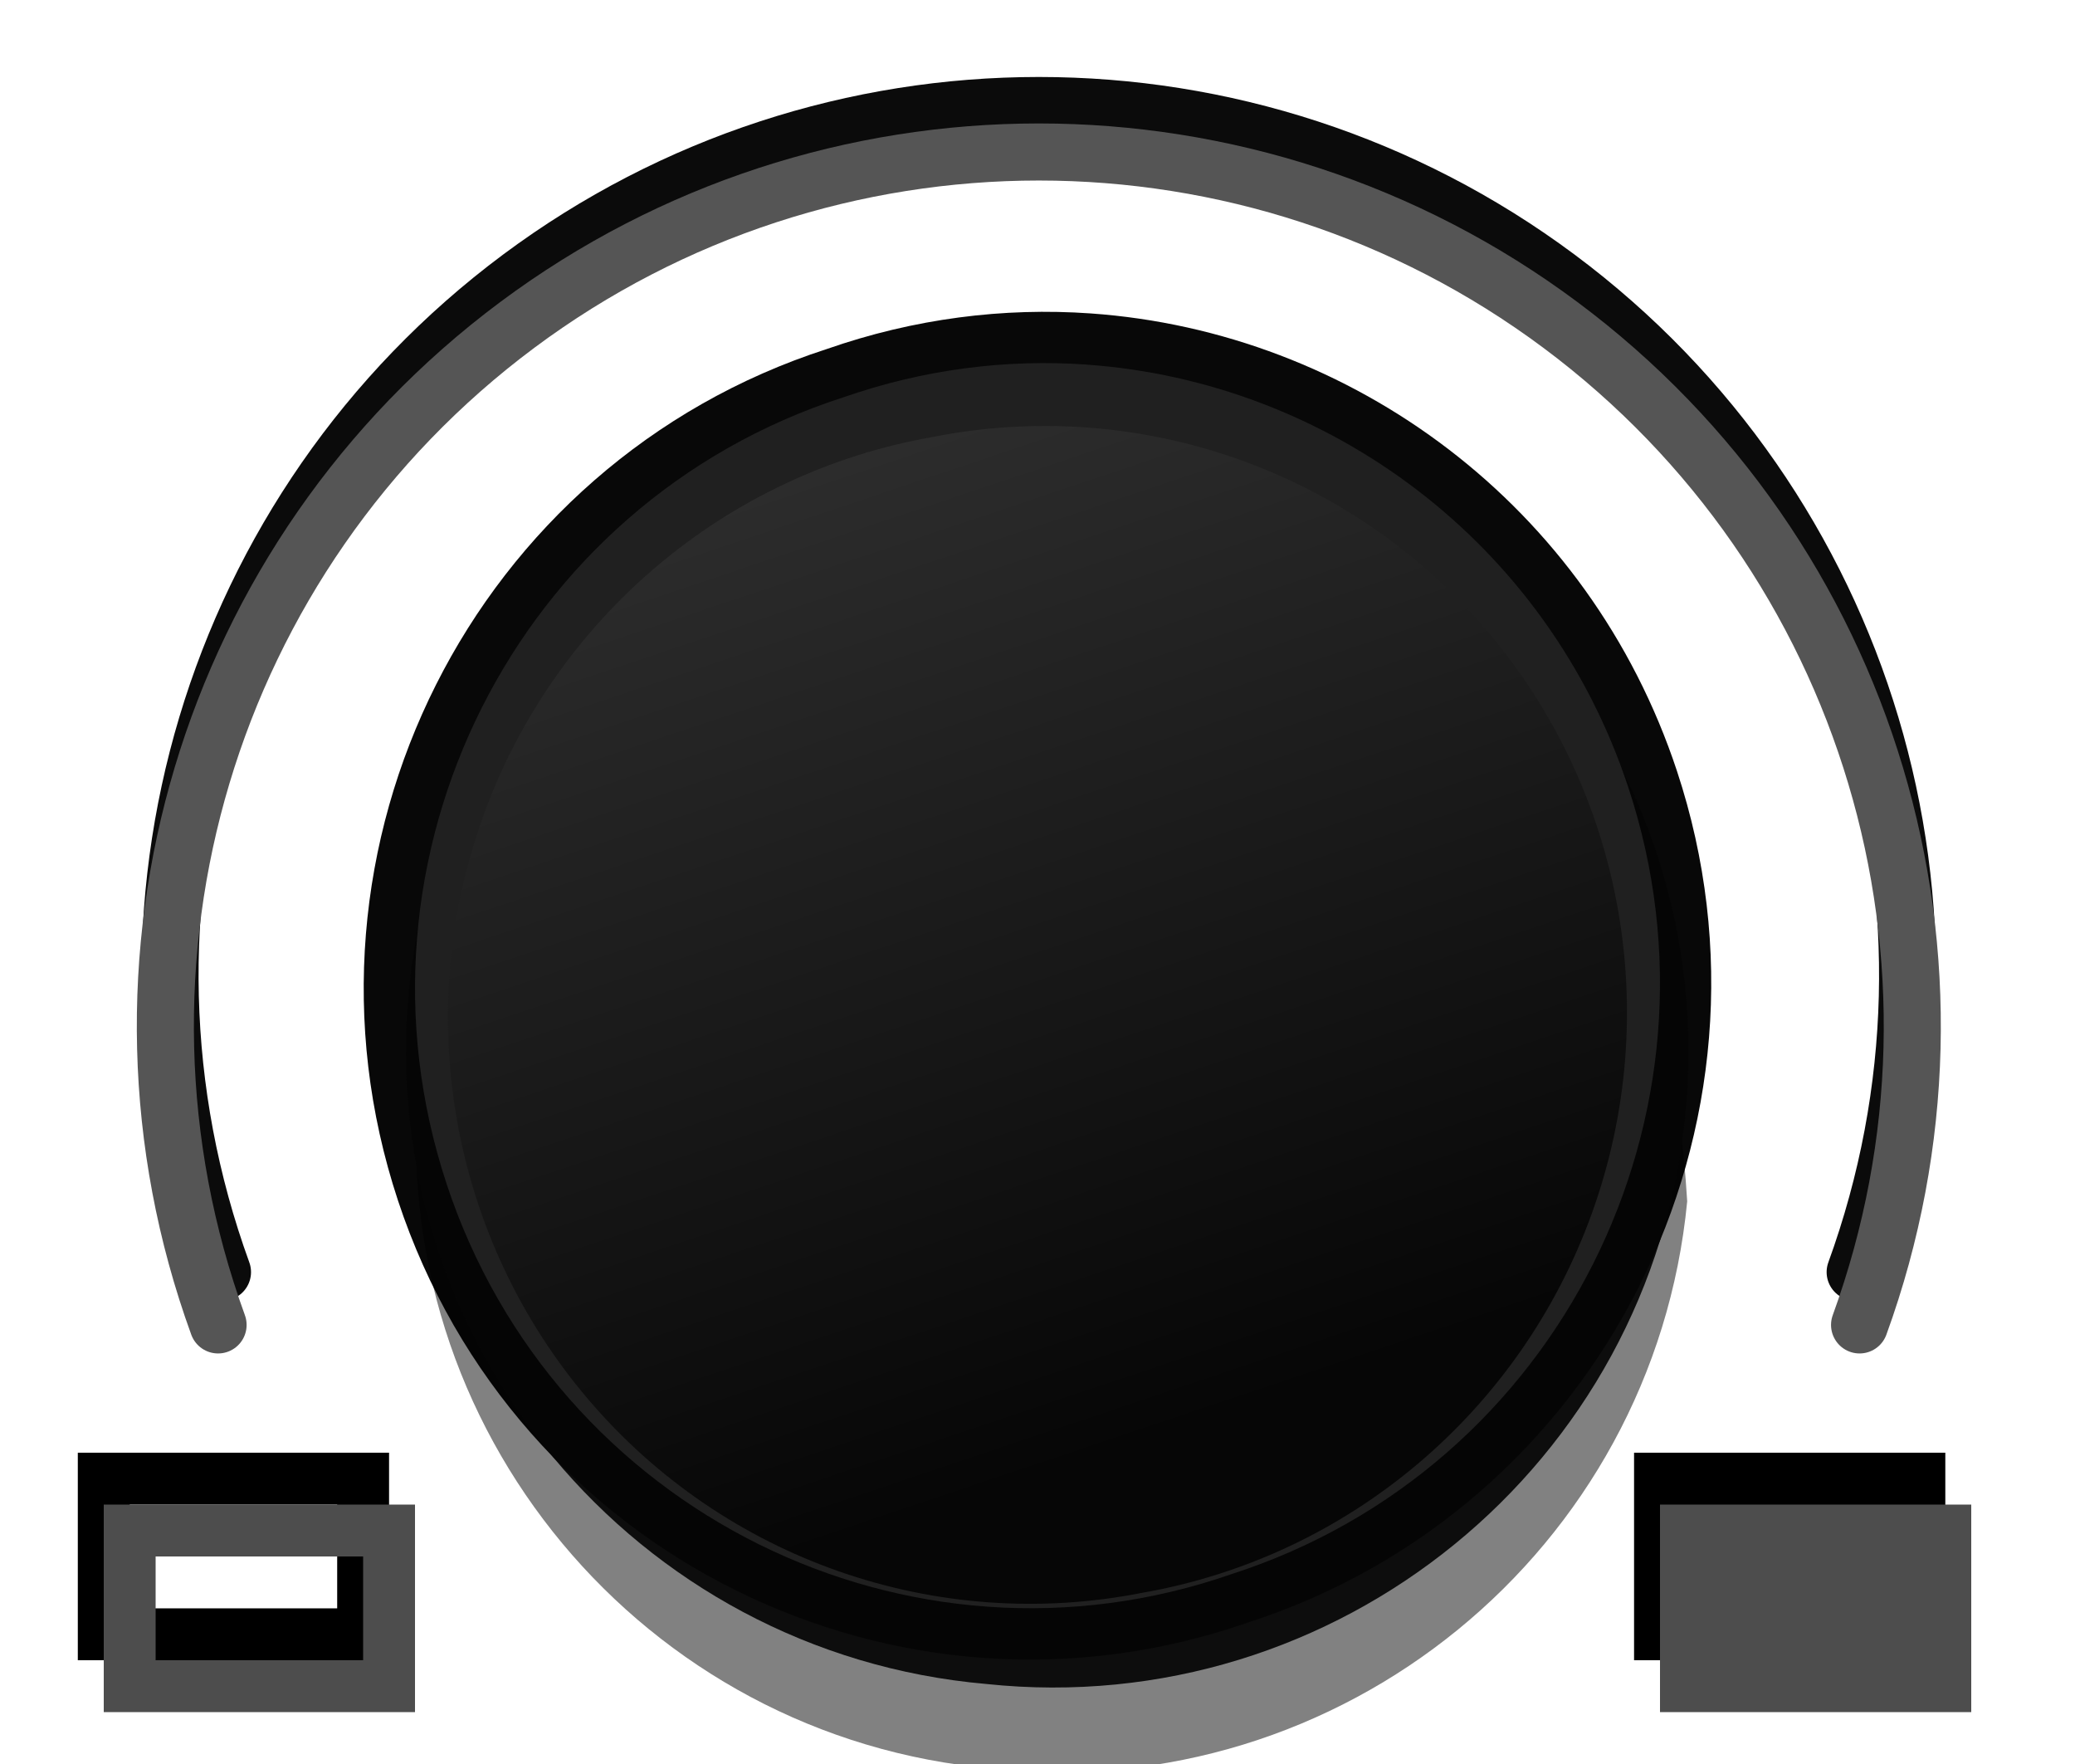
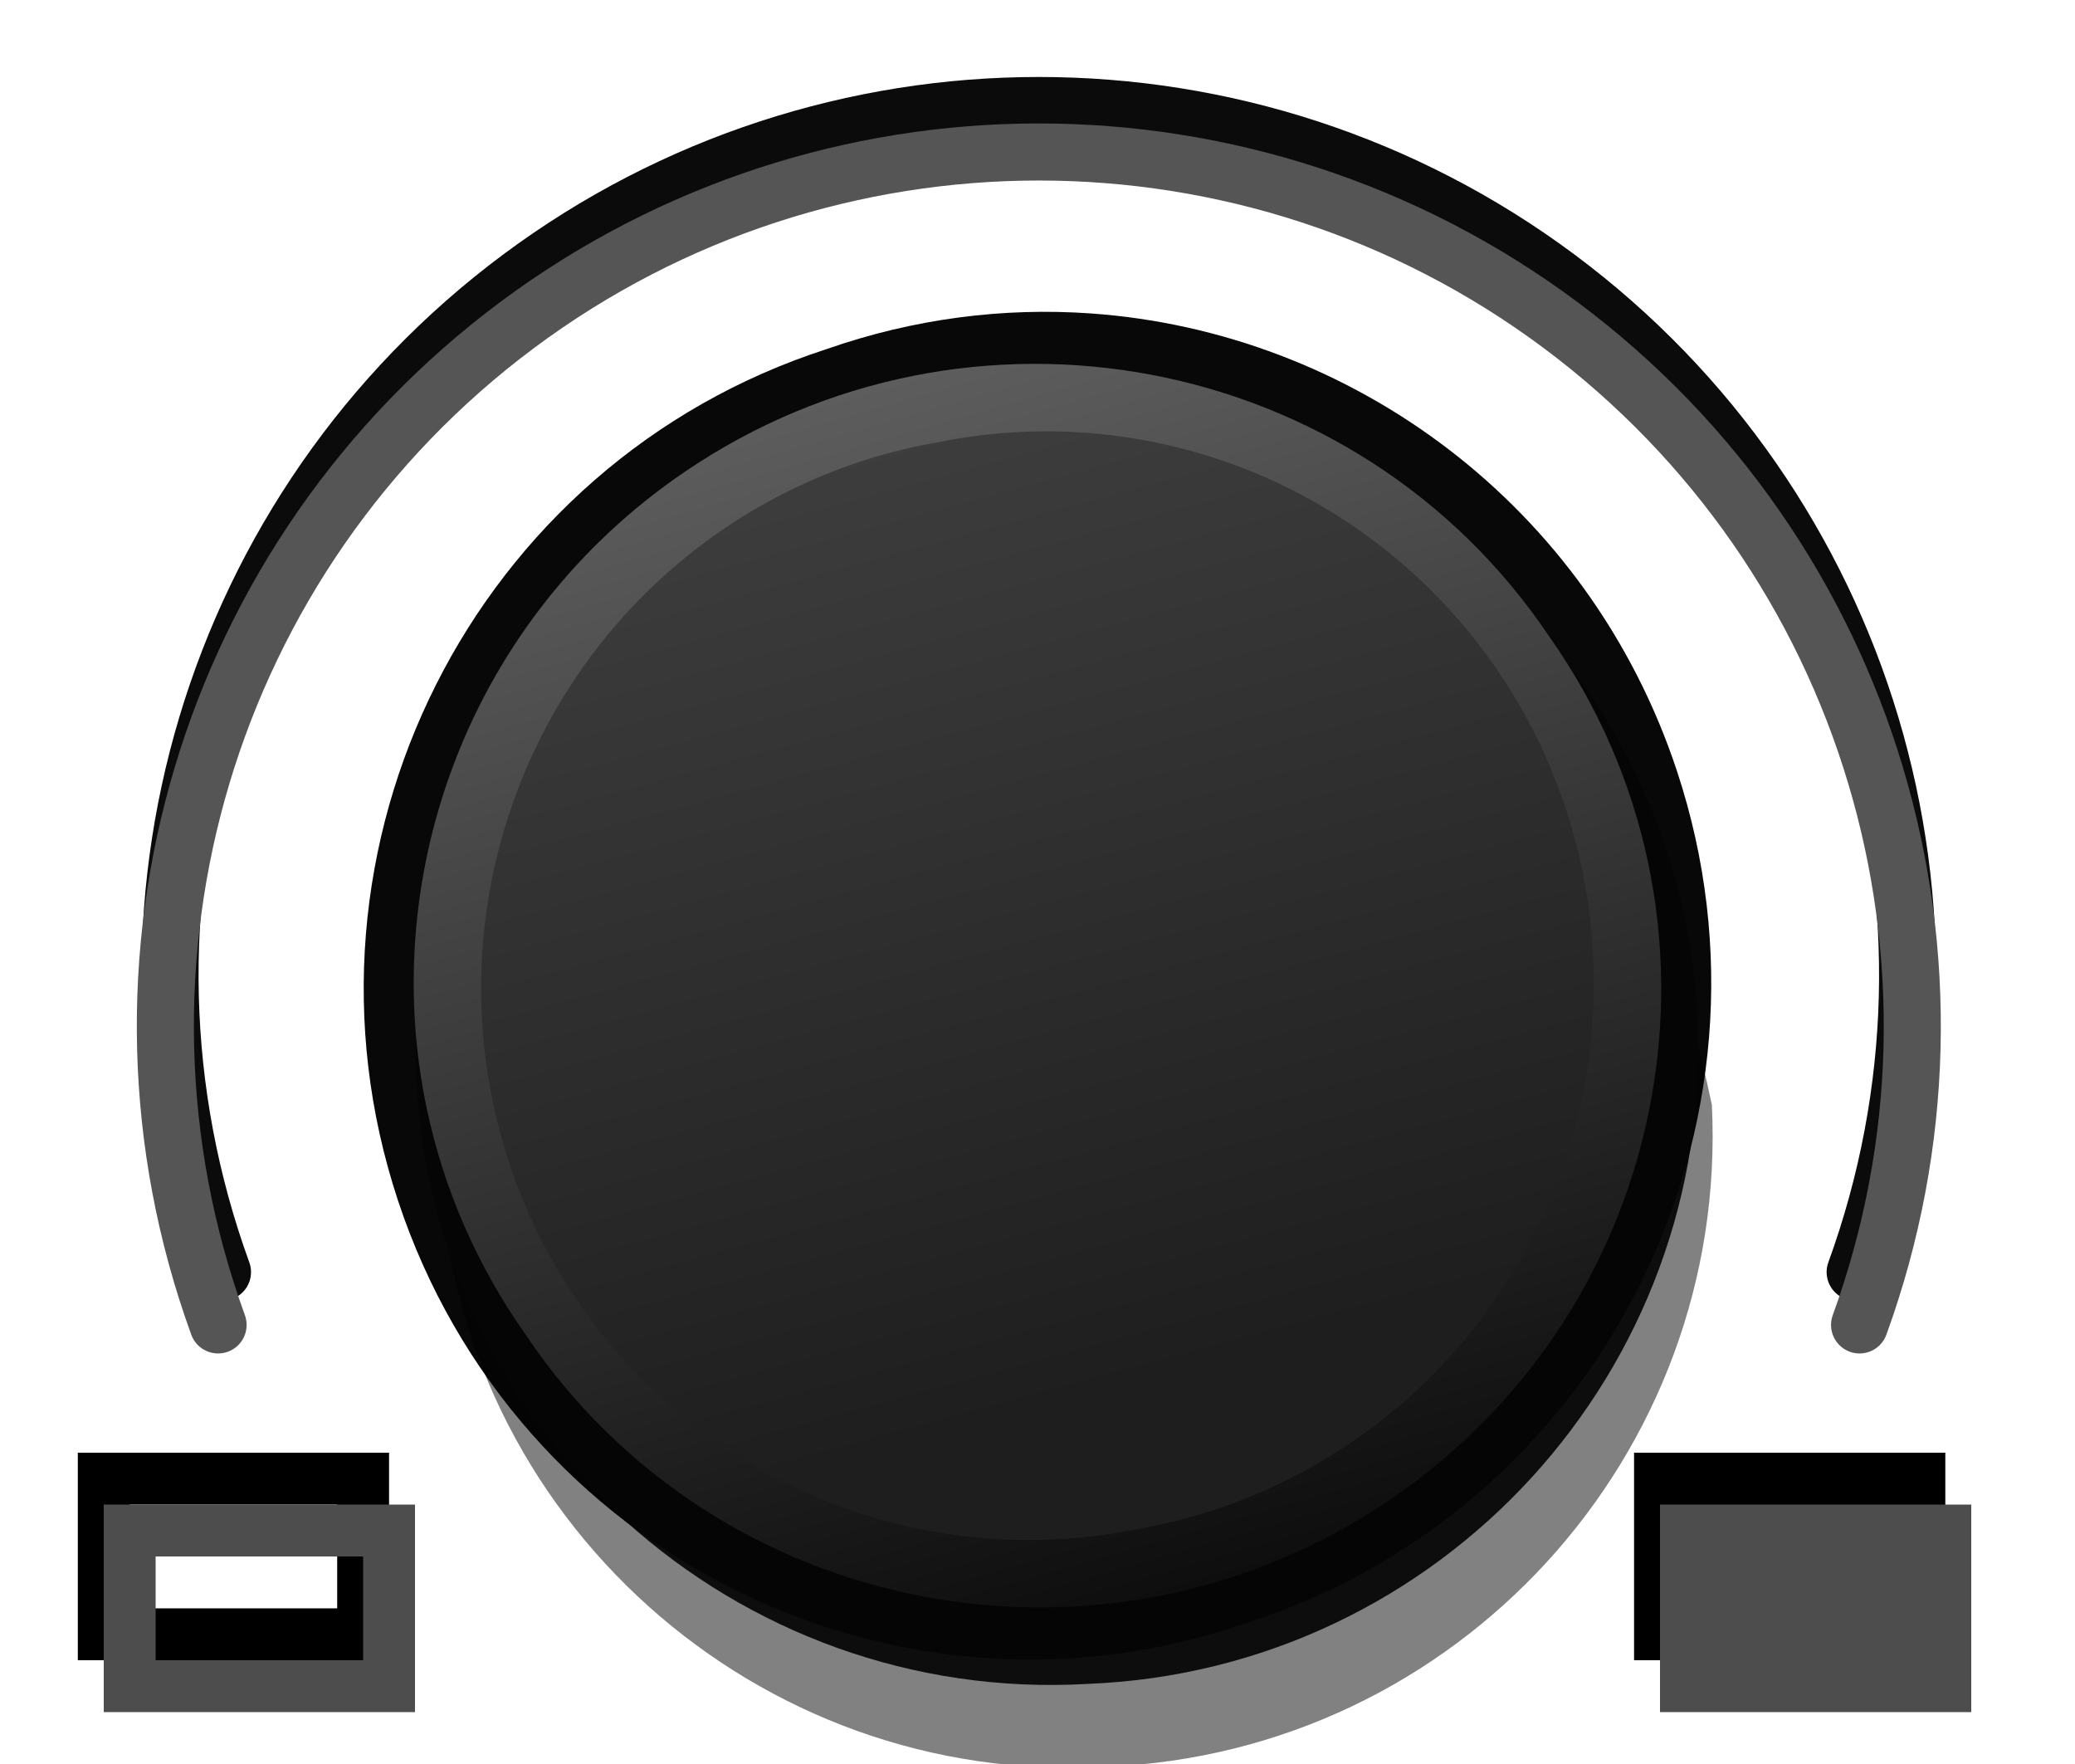
<svg xmlns="http://www.w3.org/2000/svg" width="40" height="34" version="1.1">
  <defs>
-     <linearGradient id="a" x1="256.74" x2="484.71" y1="472.03" y2="472.03" gradientTransform="matrix(-.03288643 -.09943641 .09865929 -.03314547 -14.29429 68.37165)" gradientUnits="userSpaceOnUse">
-       <stop stop-color="#060606" offset="0" />
-       <stop stop-color="#343434" offset="1" />
+     <linearGradient id="c" x1="256.74" x2="446.622" y1="472.03" y2="483.052" gradientTransform="matrix(-.0309358 -.09353841 .09280739 -.03117947 -12.26004 64.91291)" gradientUnits="userSpaceOnUse">
+       <stop stop-color="#1e1e1e" offset="0" />
+       <stop stop-color="#3d3d3d" offset="1" />
+     </linearGradient>
+     <linearGradient id="b" x1="8.001" x2="31.999" y1="18.998" y2="18.998" gradientTransform="rotate(254.0346 19.99976 18.99846)" gradientUnits="userSpaceOnUse">
+       <stop stop-color="#0e0e0e" offset="0" />
+       <stop stop-color="#5d5d5d" offset="1" />
    </linearGradient>
  </defs>
  <path d="m21.025 6.041c-1.676-.118-3.401.097-5.089.687-6.805 2.197-10.522 9.583-8.264 16.412 2.258 6.829 9.636 10.489 16.389 8.131 6.805-2.197 10.524-9.581 8.266-16.41-1.694-5.123-6.27-8.466-11.302-8.82z" color="#000000" color-rendering="auto" dominant-baseline="auto" fill="#080808" image-rendering="auto" shape-rendering="auto" solid-color="#000000" stroke-width="1" style="font-feature-settings:normal;font-variant-alternates:normal;font-variant-caps:normal;font-variant-ligatures:normal;font-variant-numeric:normal;font-variant-position:normal;isolation:auto;mix-blend-mode:normal;shape-padding:0;text-decoration-color:#000000;text-decoration-line:none;text-decoration-style:solid;text-indent:0;text-orientation:mixed;text-transform:none;white-space:normal" />
  <path d="m31.5 28v4h6v-4z" color="#000000" style="text-indent:0;text-transform:none" />
  <path d="m1.5 28v4h6v-4zm1 1h4v2h-4z" color="#000000" style="text-indent:0;text-transform:none" />
  <path d="m2 29v4h6v-4zm1 1h4v2h-4z" color="#000000" color-rendering="auto" dominant-baseline="auto" fill="#4d4d4d" image-rendering="auto" shape-rendering="auto" solid-color="#000000" style="font-feature-settings:normal;font-variant-alternates:normal;font-variant-caps:normal;font-variant-ligatures:normal;font-variant-numeric:normal;font-variant-position:normal;isolation:auto;mix-blend-mode:normal;shape-padding:0;text-decoration-color:#000000;text-decoration-line:none;text-decoration-style:solid;text-indent:0;text-orientation:mixed;text-transform:none;white-space:normal" />
  <path d="m32 29v4h6v-4z" color="#000000" color-rendering="auto" dominant-baseline="auto" fill="#4d4d4d" image-rendering="auto" shape-rendering="auto" solid-color="#000000" style="font-feature-settings:normal;font-variant-alternates:normal;font-variant-caps:normal;font-variant-ligatures:normal;font-variant-numeric:normal;font-variant-position:normal;isolation:auto;mix-blend-mode:normal;shape-padding:0;text-decoration-color:#000000;text-decoration-line:none;text-decoration-style:solid;text-indent:0;text-orientation:mixed;text-transform:none;white-space:normal" />
-   <g transform="rotate(23.94677,19.99645,19.00845)">
+   <g transform="rotate(15.62595,20.01036,19.03425)">
    <g transform="matrix(.10676 0 0 .10676 -19.07112 -31.78629)" opacity=".493">
      <path d="m270.694 536.407c20.014 60.045 85.318 92.318 145.171 71.759 60.218-19.463 93.1-84.464 73.085-144.509-78.297-151.1-253.52-44.948-218.256 72.75z" color="#000000" color-rendering="auto" dominant-baseline="auto" image-rendering="auto" opacity="1" shape-rendering="auto" solid-color="#000000" style="font-feature-settings:normal;font-variant-alternates:normal;font-variant-caps:normal;font-variant-ligatures:normal;font-variant-numeric:normal;font-variant-position:normal;isolation:auto;mix-blend-mode:normal;shape-padding:0;text-decoration-color:#000000;text-decoration-line:none;text-decoration-style:solid;text-indent:0;text-orientation:mixed;text-transform:none;white-space:normal" />
    </g>
    <g transform="matrix(.1074697 0 0 .1074697 -20.13786 -33.65979)" fill="#050505" opacity=".94">
      <path d="m270.694 536.407c20.014 60.045 85.318 92.318 145.171 71.759 60.218-19.463 93.1-84.464 73.085-144.509-20.014-60.045-85.32-92.318-145.173-71.759-60.218 19.463-93.098 84.464-73.084 144.509z" color="#000000" color-rendering="auto" dominant-baseline="auto" fill="#050505" image-rendering="auto" opacity="1" shape-rendering="auto" solid-color="#000000" style="font-feature-settings:normal;font-variant-alternates:normal;font-variant-caps:normal;font-variant-ligatures:normal;font-variant-numeric:normal;font-variant-position:normal;isolation:auto;mix-blend-mode:normal;shape-padding:0;text-decoration-color:#000000;text-decoration-line:none;text-decoration-style:solid;text-indent:0;text-orientation:mixed;text-transform:none;white-space:normal" />
    </g>
  </g>
-   <path d="m20.947 7.027c-1.548-.109-3.142.09-4.701.635-6.287 2.03-9.721 8.854-7.635 15.162 2.086 6.309 8.902 9.691 15.141 7.512 6.287-2.03 9.723-8.852 7.637-15.16-1.565-4.733-5.793-7.821-10.441-8.148z" color="#000000" color-rendering="auto" dominant-baseline="auto" fill="#202020" image-rendering="auto" shape-rendering="auto" solid-color="#000000" style="font-feature-settings:normal;font-variant-alternates:normal;font-variant-caps:normal;font-variant-ligatures:normal;font-variant-numeric:normal;font-variant-position:normal;isolation:auto;mix-blend-mode:normal;shape-padding:0;text-decoration-color:#000000;text-decoration-line:none;text-decoration-style:solid;text-indent:0;text-orientation:mixed;text-transform:none;white-space:normal" />
-   <path d="m17.978 8.423a11.241 11.33 8.014 1 1 4.043 22.277 11.241 11.33 8.014 1 1-4.043-22.277z" fill="url(#a)" />
+   <path d="m8.23 21.38c.321 1.518.951 2.996 1.903 4.345 3.681 5.486 11.186 6.911 16.677 3.17 5.492-3.741 6.868-11.224 3.057-16.623-3.681-5.486-11.185-6.913-16.676-3.172-4.12 2.807-5.926 7.721-4.962 12.28z" color="#000000" color-rendering="auto" dominant-baseline="auto" fill="url(#b)" image-rendering="auto" shape-rendering="auto" solid-color="#000000" style="font-feature-settings:normal;font-variant-alternates:normal;font-variant-caps:normal;font-variant-ligatures:normal;font-variant-numeric:normal;font-variant-position:normal;isolation:auto;mix-blend-mode:normal;shape-padding:0;text-decoration-color:#000000;text-decoration-line:none;text-decoration-style:solid;text-indent:0;text-orientation:mixed;text-transform:none;white-space:normal" />
+   <path d="m18.098 8.521a10.575 10.658 8.014 1 1 3.803 20.955 10.575 10.658 8.014 1 1-3.803-20.955z" fill="url(#c)" />
  <path d="m4.289 24.519a16.747 16.755 0 0 1 5.736-19.17 16.747 16.755 0 0 1 20.001 0 16.747 16.755 0 0 1 5.736 19.17" fill="none" stroke="#0b0b0b" stroke-linecap="round" stroke-linejoin="round" stroke-width="1.1" style="paint-order:fill markers stroke" />
  <path d="m4.204 25.537a16.837 16.846 0 0 1 5.767-19.274 16.837 16.846 0 0 1 20.109 0 16.837 16.846 0 0 1 5.767 19.274" fill="none" stroke="#555" stroke-linecap="round" stroke-linejoin="round" stroke-width="1.1" style="paint-order:fill markers stroke" />
</svg>
